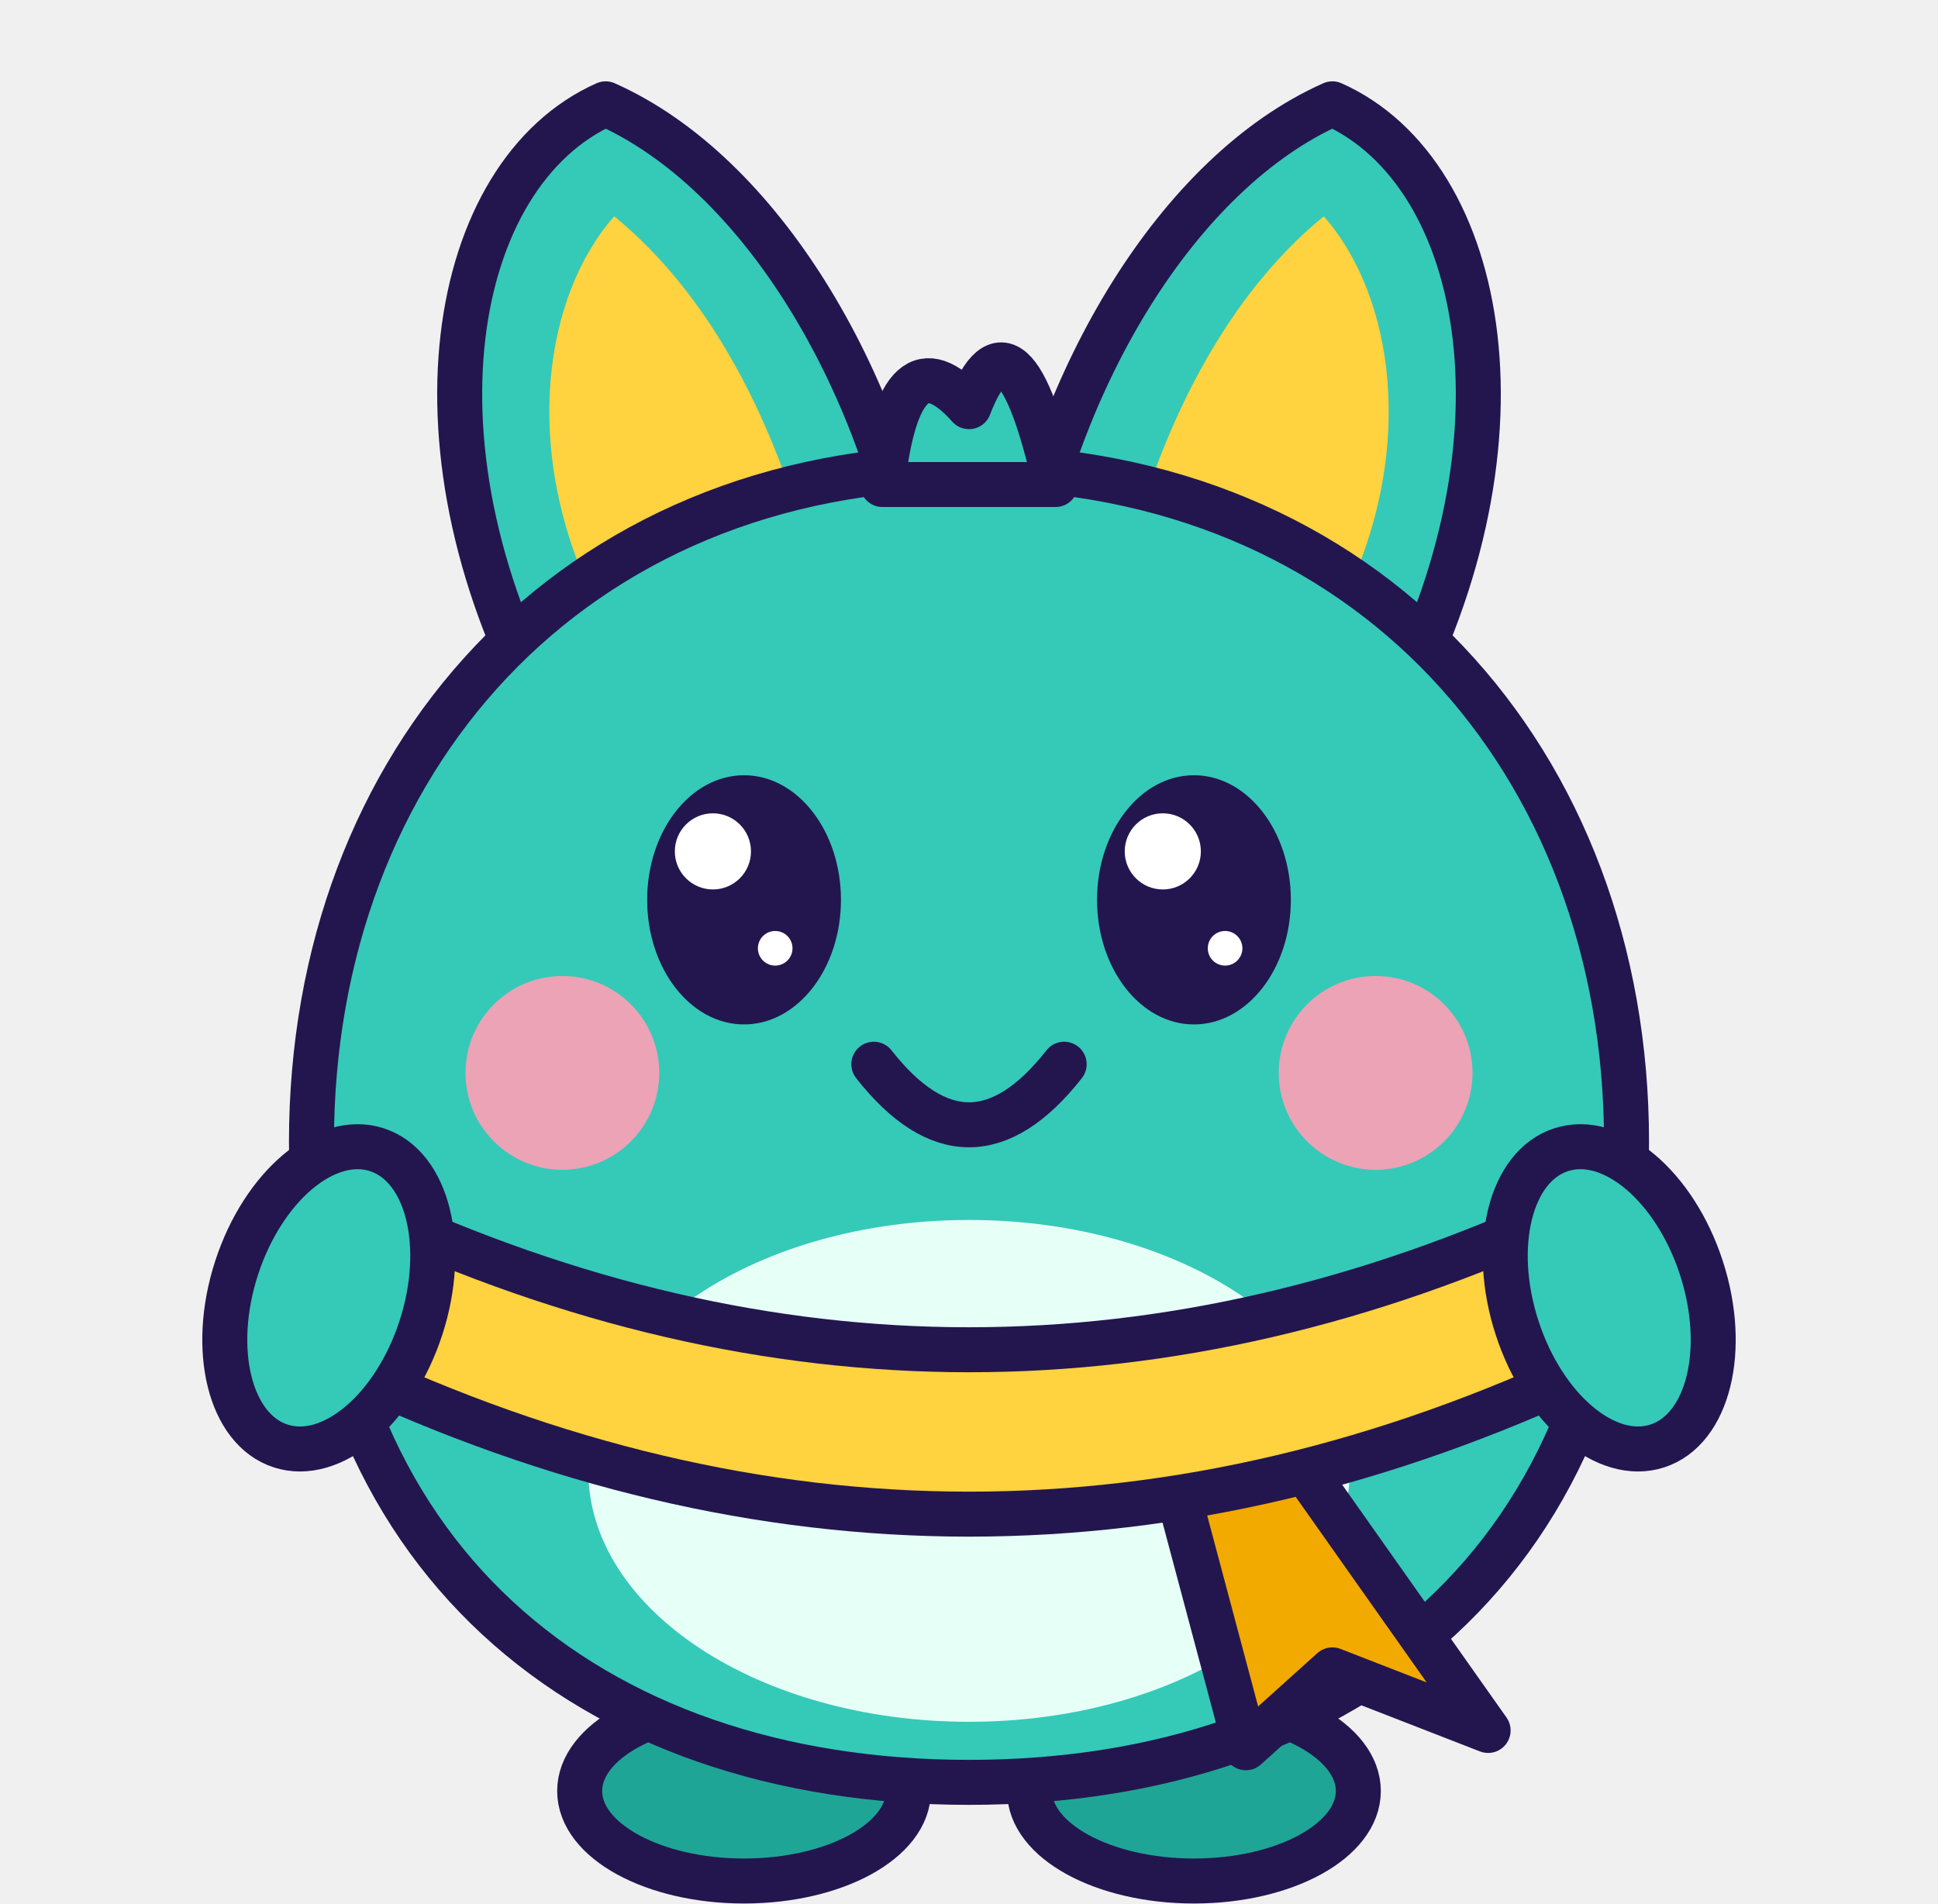
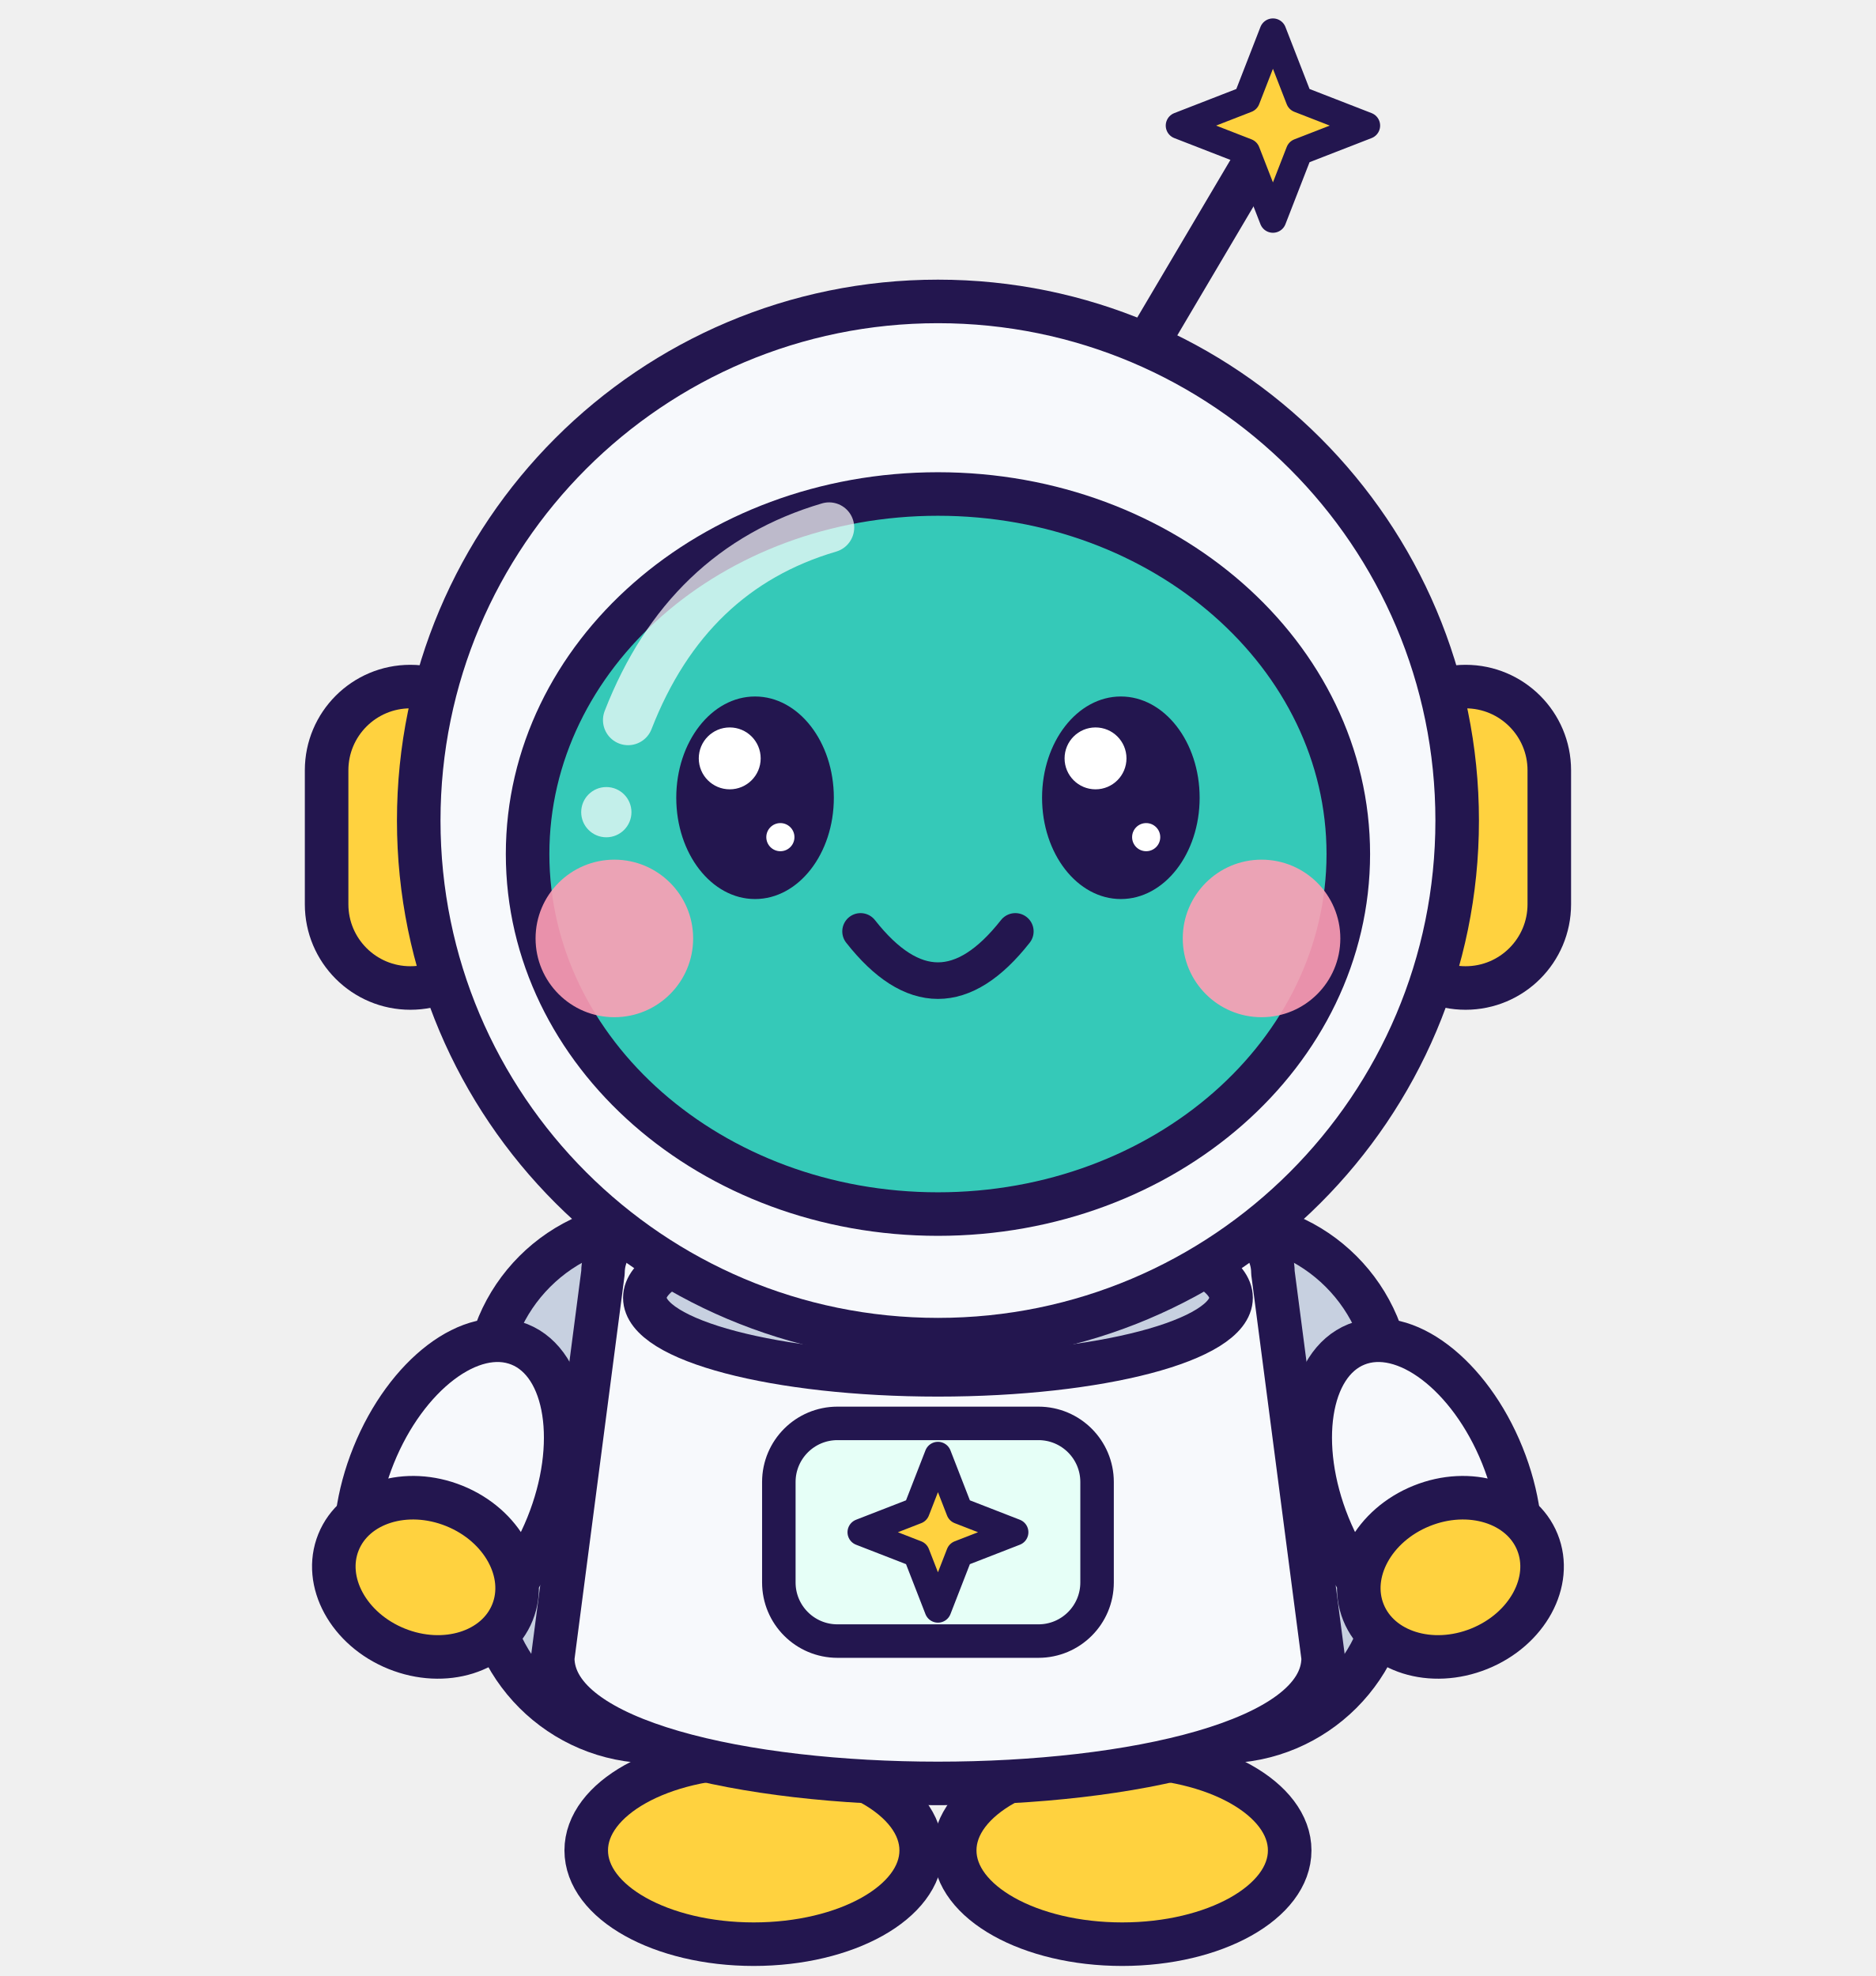
- <svg xmlns="http://www.w3.org/2000/svg" viewBox="-6 0 112 110" width="448" height="440" aria-label="Matty">
-   <ellipse cx="37" cy="103.5" rx="9.5" ry="5.2" fill="#1fa596" stroke="#23164f" stroke-width="2.6" stroke-linejoin="round" stroke-linecap="round" />
-   <ellipse cx="63" cy="103.5" rx="9.5" ry="5.2" fill="#1fa596" stroke="#23164f" stroke-width="2.6" stroke-linejoin="round" stroke-linecap="round" />
-   <g fill="#35c9b8" stroke="#23164f" stroke-width="2.6" stroke-linejoin="round" stroke-linecap="round">
-     <path d="M26 42 C17 26 20 10 29 6 C38 10 45 22 47 34Z" />
-     <path d="M74 42 C83 26 80 10 71 6 C62 10 55 22 53 34Z" />
-     <path d="M28.5 35 C24 26 25.5 17 29.5 12.5 C35 17 38.5 24 40.5 31Z" fill="#ffd23f" stroke="none" />
-     <path d="M71.5 35 C76 26 74.5 17 70.5 12.5 C65 17 61.5 24 59.5 31Z" fill="#ffd23f" stroke="none" />
+ <svg xmlns="http://www.w3.org/2000/svg" viewBox="-6 -8 112 118" width="448" height="472" aria-label="Matty">
+   <rect x="23" y="65" width="54" height="31" rx="10" fill="#c7d0e0" stroke="#23164f" stroke-width="2.6" stroke-linejoin="round" stroke-linecap="round" />
+   <ellipse cx="39" cy="102.5" rx="10" ry="5.6" fill="#ffd23f" stroke="#23164f" stroke-width="2.6" stroke-linejoin="round" stroke-linecap="round" />
+   <ellipse cx="61" cy="102.5" rx="10" ry="5.6" fill="#ffd23f" stroke="#23164f" stroke-width="2.6" stroke-linejoin="round" stroke-linecap="round" />
+   <path d="M30 68 C30 59 70 59 70 68 L73 91 C73 101 27 101 27 91Z" fill="#f7f9fc" stroke="#23164f" stroke-width="2.6" stroke-linejoin="round" stroke-linecap="round" />
+   <rect x="40.5" y="77" width="19" height="13" rx="3.5" fill="#e6fff7" stroke="#23164f" stroke-width="2" stroke-linejoin="round" stroke-linecap="round" />
+   <path d="M50 78.9 L51.288 82.212 L54.6 83.5 L51.288 84.788 L50 88.1 L48.712 84.788 L45.4 83.5 L48.712 82.212Z" fill="#ffd23f" stroke="#23164f" stroke-width="1.6" stroke-linejoin="round" stroke-linecap="round" />
+   <ellipse cx="50" cy="69.5" rx="17.5" ry="4.6" fill="#c7d0e0" stroke="#23164f" stroke-width="2.6" stroke-linejoin="round" stroke-linecap="round" />
+   <path d="M62.5 12.5 L69 1.5" fill="none" stroke="#23164f" stroke-width="2.6" stroke-linejoin="round" stroke-linecap="round" />
+   <path d="M70 -6.1 L71.568 -2.068 L75.6 -0.5 L71.568 1.068 L70 5.1 L68.432 1.068 L64.4 -0.5 L68.432 -2.068Z" fill="#ffd23f" stroke="#23164f" stroke-width="1.6" stroke-linejoin="round" stroke-linecap="round" />
+   <rect x="13.5" y="33" width="10" height="18" rx="5" fill="#ffd23f" stroke="#23164f" stroke-width="2.6" stroke-linejoin="round" stroke-linecap="round" />
+   <rect x="76.5" y="33" width="10" height="18" rx="5" fill="#ffd23f" stroke="#23164f" stroke-width="2.6" stroke-linejoin="round" stroke-linecap="round" />
+   <circle cx="50" cy="41" r="31" fill="#f7f9fc" stroke="#23164f" stroke-width="2.6" stroke-linejoin="round" stroke-linecap="round" />
+   <ellipse cx="50" cy="43" rx="24.5" ry="21.5" fill="#35c9b8" stroke="#23164f" stroke-width="2.6" stroke-linejoin="round" stroke-linecap="round" />
+   <g transform="translate(50 43) scale(.84) translate(-50 -56)">
+     <circle cx="27" cy="62" r="5.6" fill="#ff9fb5" opacity=".9" />
+     <circle cx="73" cy="62" r="5.6" fill="#ff9fb5" opacity=".9" />
+     <g>
+       <ellipse cx="37" cy="52" rx="5.6" ry="7.2" fill="#23164f" />
+       <ellipse cx="63" cy="52" rx="5.6" ry="7.2" fill="#23164f" />
+       <g fill="#fff">
+         <circle cx="35.2" cy="49.2" r="2.2" />
+         <circle cx="61.2" cy="49.2" r="2.2" />
+         <circle cx="38.8" cy="54.8" r="1" />
+         <circle cx="64.8" cy="54.8" r="1" />
+       </g>
+     </g>
+     <path d="M44.5 61.5 Q50 68.5 55.5 61.5" fill="none" stroke="#23164f" stroke-width="2.6" stroke-linejoin="round" stroke-linecap="round" />
  </g>
-   <path d="M50 27 C73 27 88 44 88 66 C88 90 72 103 50 103 C28 103 12 90 12 66 C12 44 27 27 50 27Z" fill="#35c9b8" stroke="#23164f" stroke-width="2.6" stroke-linejoin="round" stroke-linecap="round" />
-   <ellipse cx="50" cy="85" rx="22" ry="14.5" fill="#e6fff7" />
-   <path d="M45 28 Q46 19 50 23.5 Q52.5 17 55 28Z" fill="#35c9b8" stroke="#23164f" stroke-width="2.6" stroke-linejoin="round" stroke-linecap="round" />
-   <circle cx="26.5" cy="62" r="5.6" fill="#ff9fb5" opacity=".9" />
-   <circle cx="73.5" cy="62" r="5.6" fill="#ff9fb5" opacity=".9" />
-   <g>
-     <ellipse cx="37" cy="52" rx="5.6" ry="7.2" fill="#23164f" />
-     <ellipse cx="63" cy="52" rx="5.6" ry="7.2" fill="#23164f" />
-     <g fill="#fff">
-       <circle cx="35.2" cy="49.2" r="2.2" />
-       <circle cx="61.2" cy="49.2" r="2.2" />
-       <circle cx="38.8" cy="54.8" r="1" />
-       <circle cx="64.8" cy="54.8" r="1" />
-     </g>
+   <path d="M31.5 35 Q35 26 43.5 23.5" fill="none" stroke="#fff" stroke-width="3" stroke-linecap="round" opacity=".7" />
+   <circle cx="30.2" cy="40.5" r="1.5" fill="#fff" opacity=".7" />
+   <g transform="rotate(22 21.5 81)">
+     <ellipse cx="21.5" cy="81" rx="5.6" ry="9.4" fill="#f7f9fc" stroke="#23164f" stroke-width="2.6" stroke-linejoin="round" stroke-linecap="round" />
+     <ellipse cx="21.5" cy="86.6" rx="5.6" ry="4.6" fill="#ffd23f" stroke="#23164f" stroke-width="2.6" stroke-linejoin="round" stroke-linecap="round" />
  </g>
-   <path d="M44.5 61.5 Q50 68.5 55.5 61.5" fill="none" stroke="#23164f" stroke-width="2.6" stroke-linejoin="round" stroke-linecap="round" />
-   <path d="M68 83 L80 100 L71 96.5 L66 101 L62 86Z" fill="#f2a900" stroke="#23164f" stroke-width="2.6" stroke-linejoin="round" stroke-linecap="round" />
-   <path d="M15.5 70 Q50 86 84.5 70 L86 79 Q50 96 14 79Z" fill="#ffd23f" stroke="#23164f" stroke-width="2.6" stroke-linejoin="round" stroke-linecap="round" />
-   <ellipse cx="13" cy="75" rx="5.6" ry="9" fill="#35c9b8" stroke="#23164f" stroke-width="2.6" stroke-linejoin="round" stroke-linecap="round" transform="rotate(18 13 75)" />
-   <ellipse cx="87" cy="75" rx="5.6" ry="9" fill="#35c9b8" stroke="#23164f" stroke-width="2.6" stroke-linejoin="round" stroke-linecap="round" transform="rotate(-18 87 75)" />
+   <g transform="rotate(-22 78.5 81)">
+     <ellipse cx="78.5" cy="81" rx="5.6" ry="9.4" fill="#f7f9fc" stroke="#23164f" stroke-width="2.6" stroke-linejoin="round" stroke-linecap="round" />
+     <ellipse cx="78.5" cy="86.6" rx="5.6" ry="4.6" fill="#ffd23f" stroke="#23164f" stroke-width="2.6" stroke-linejoin="round" stroke-linecap="round" />
+   </g>
</svg>
